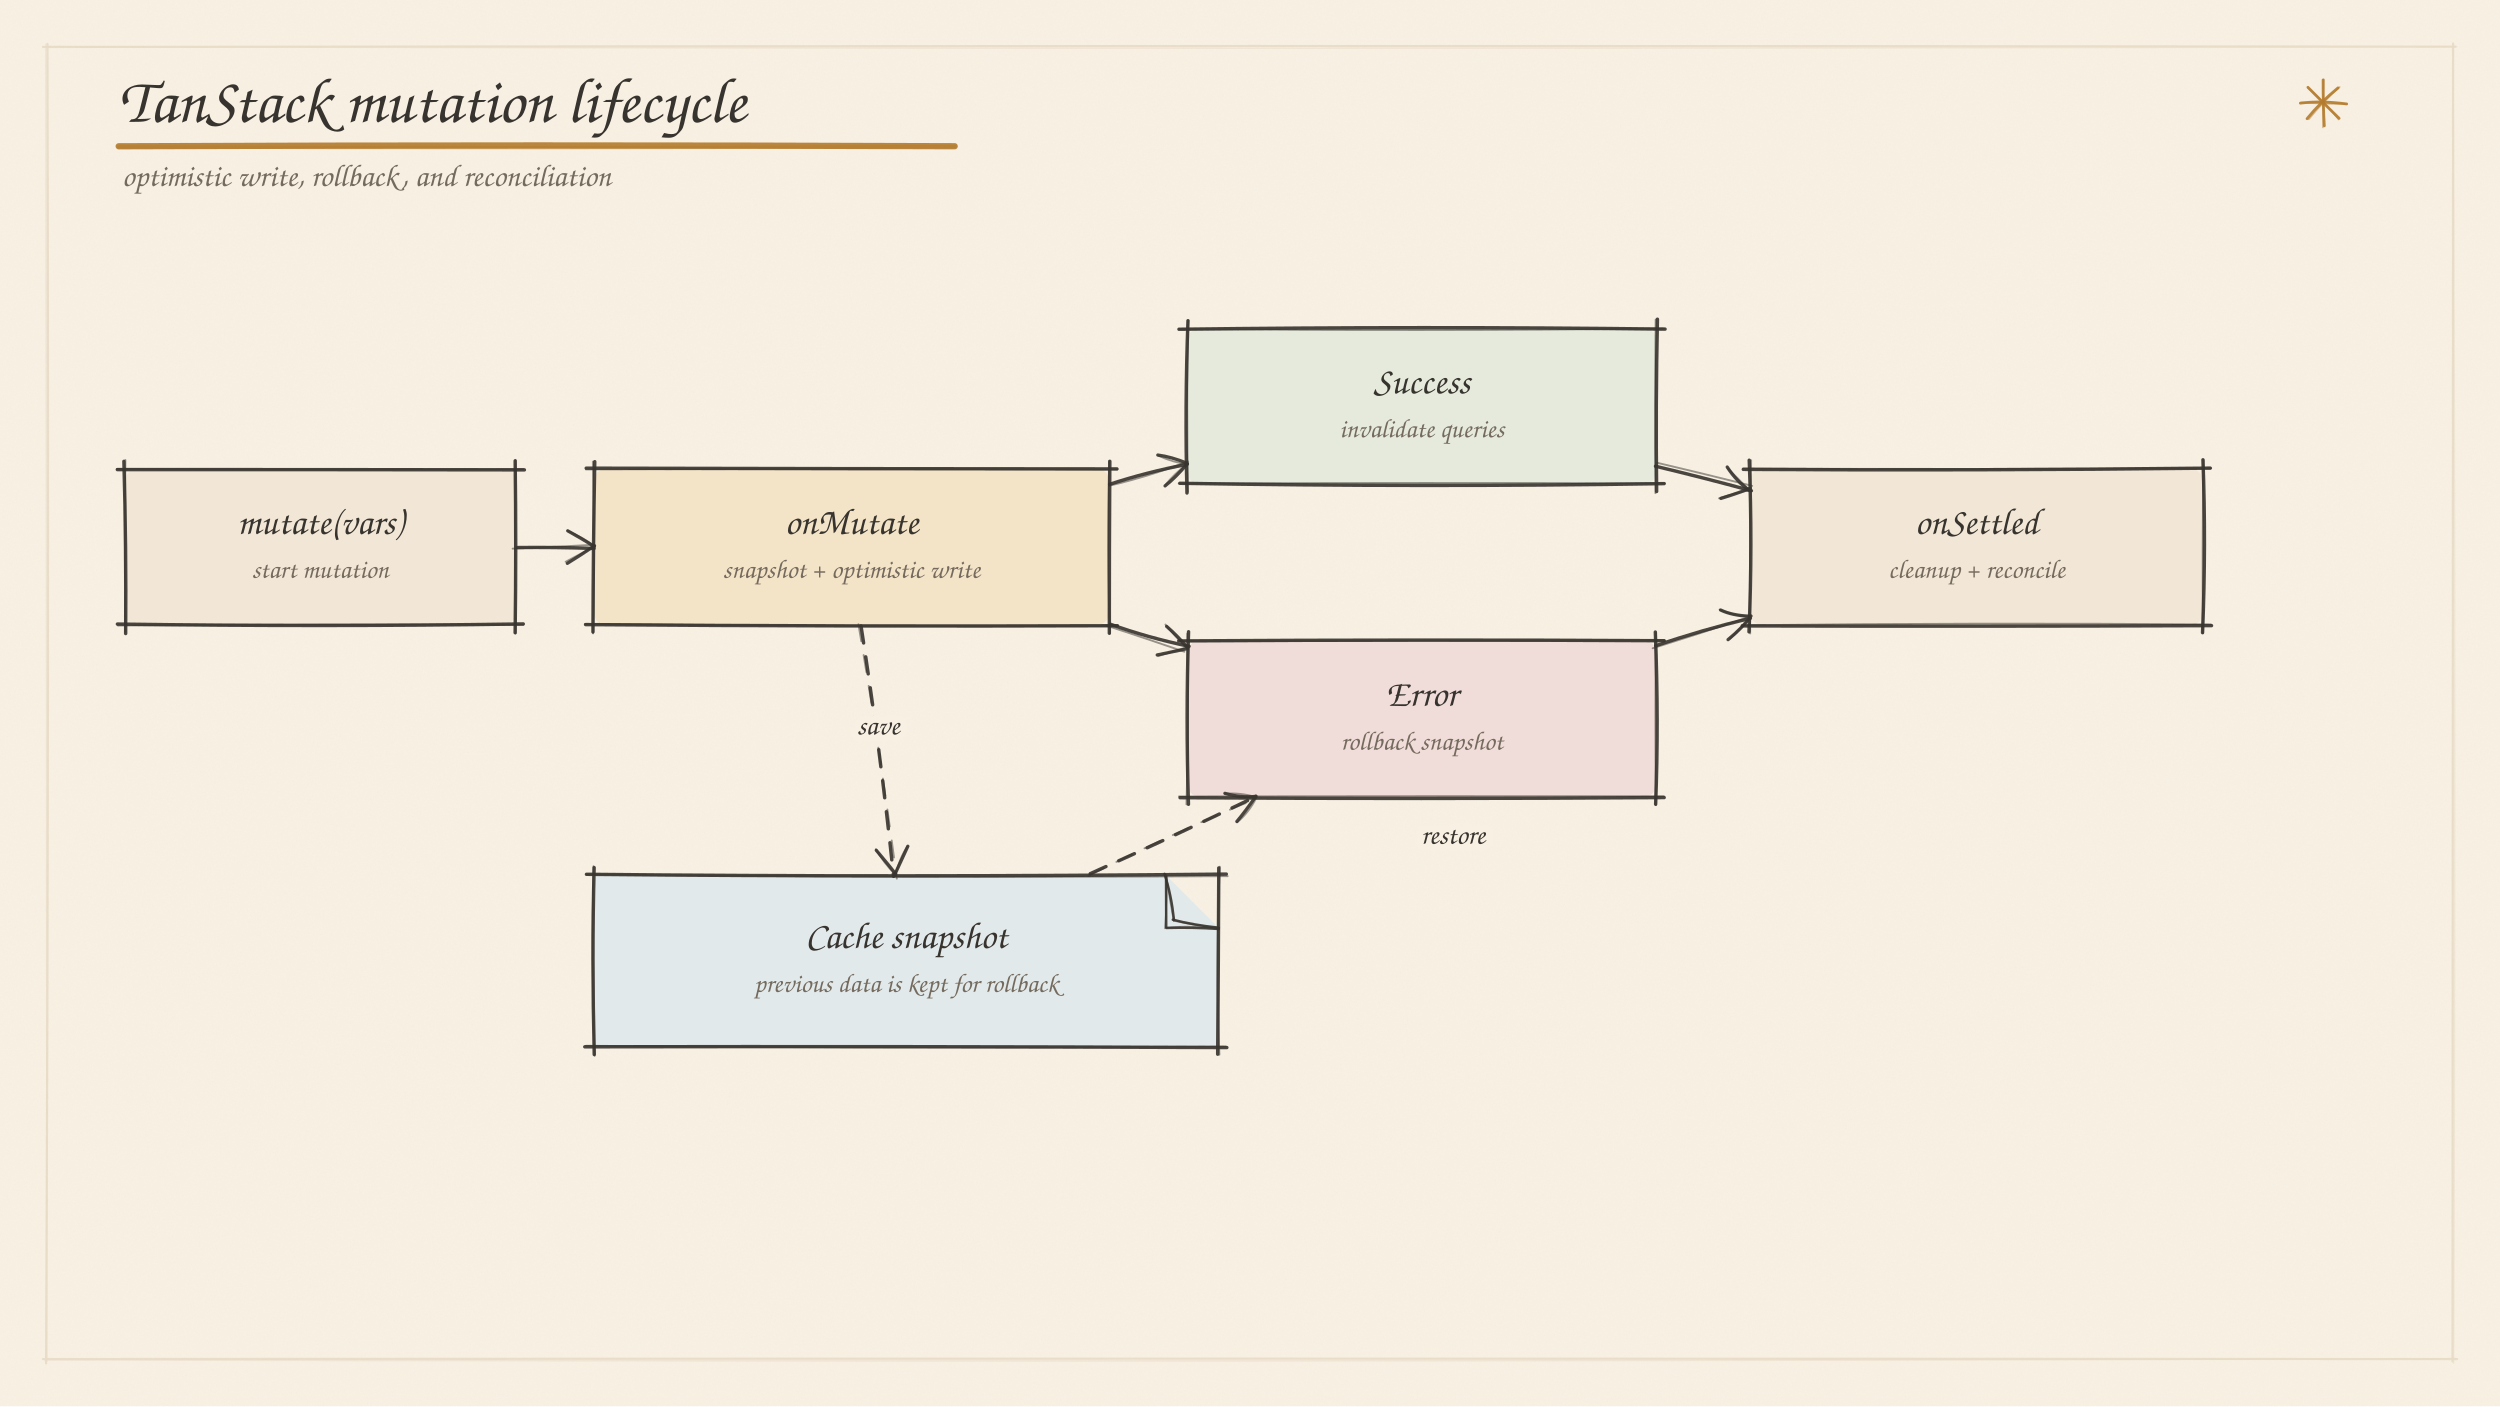
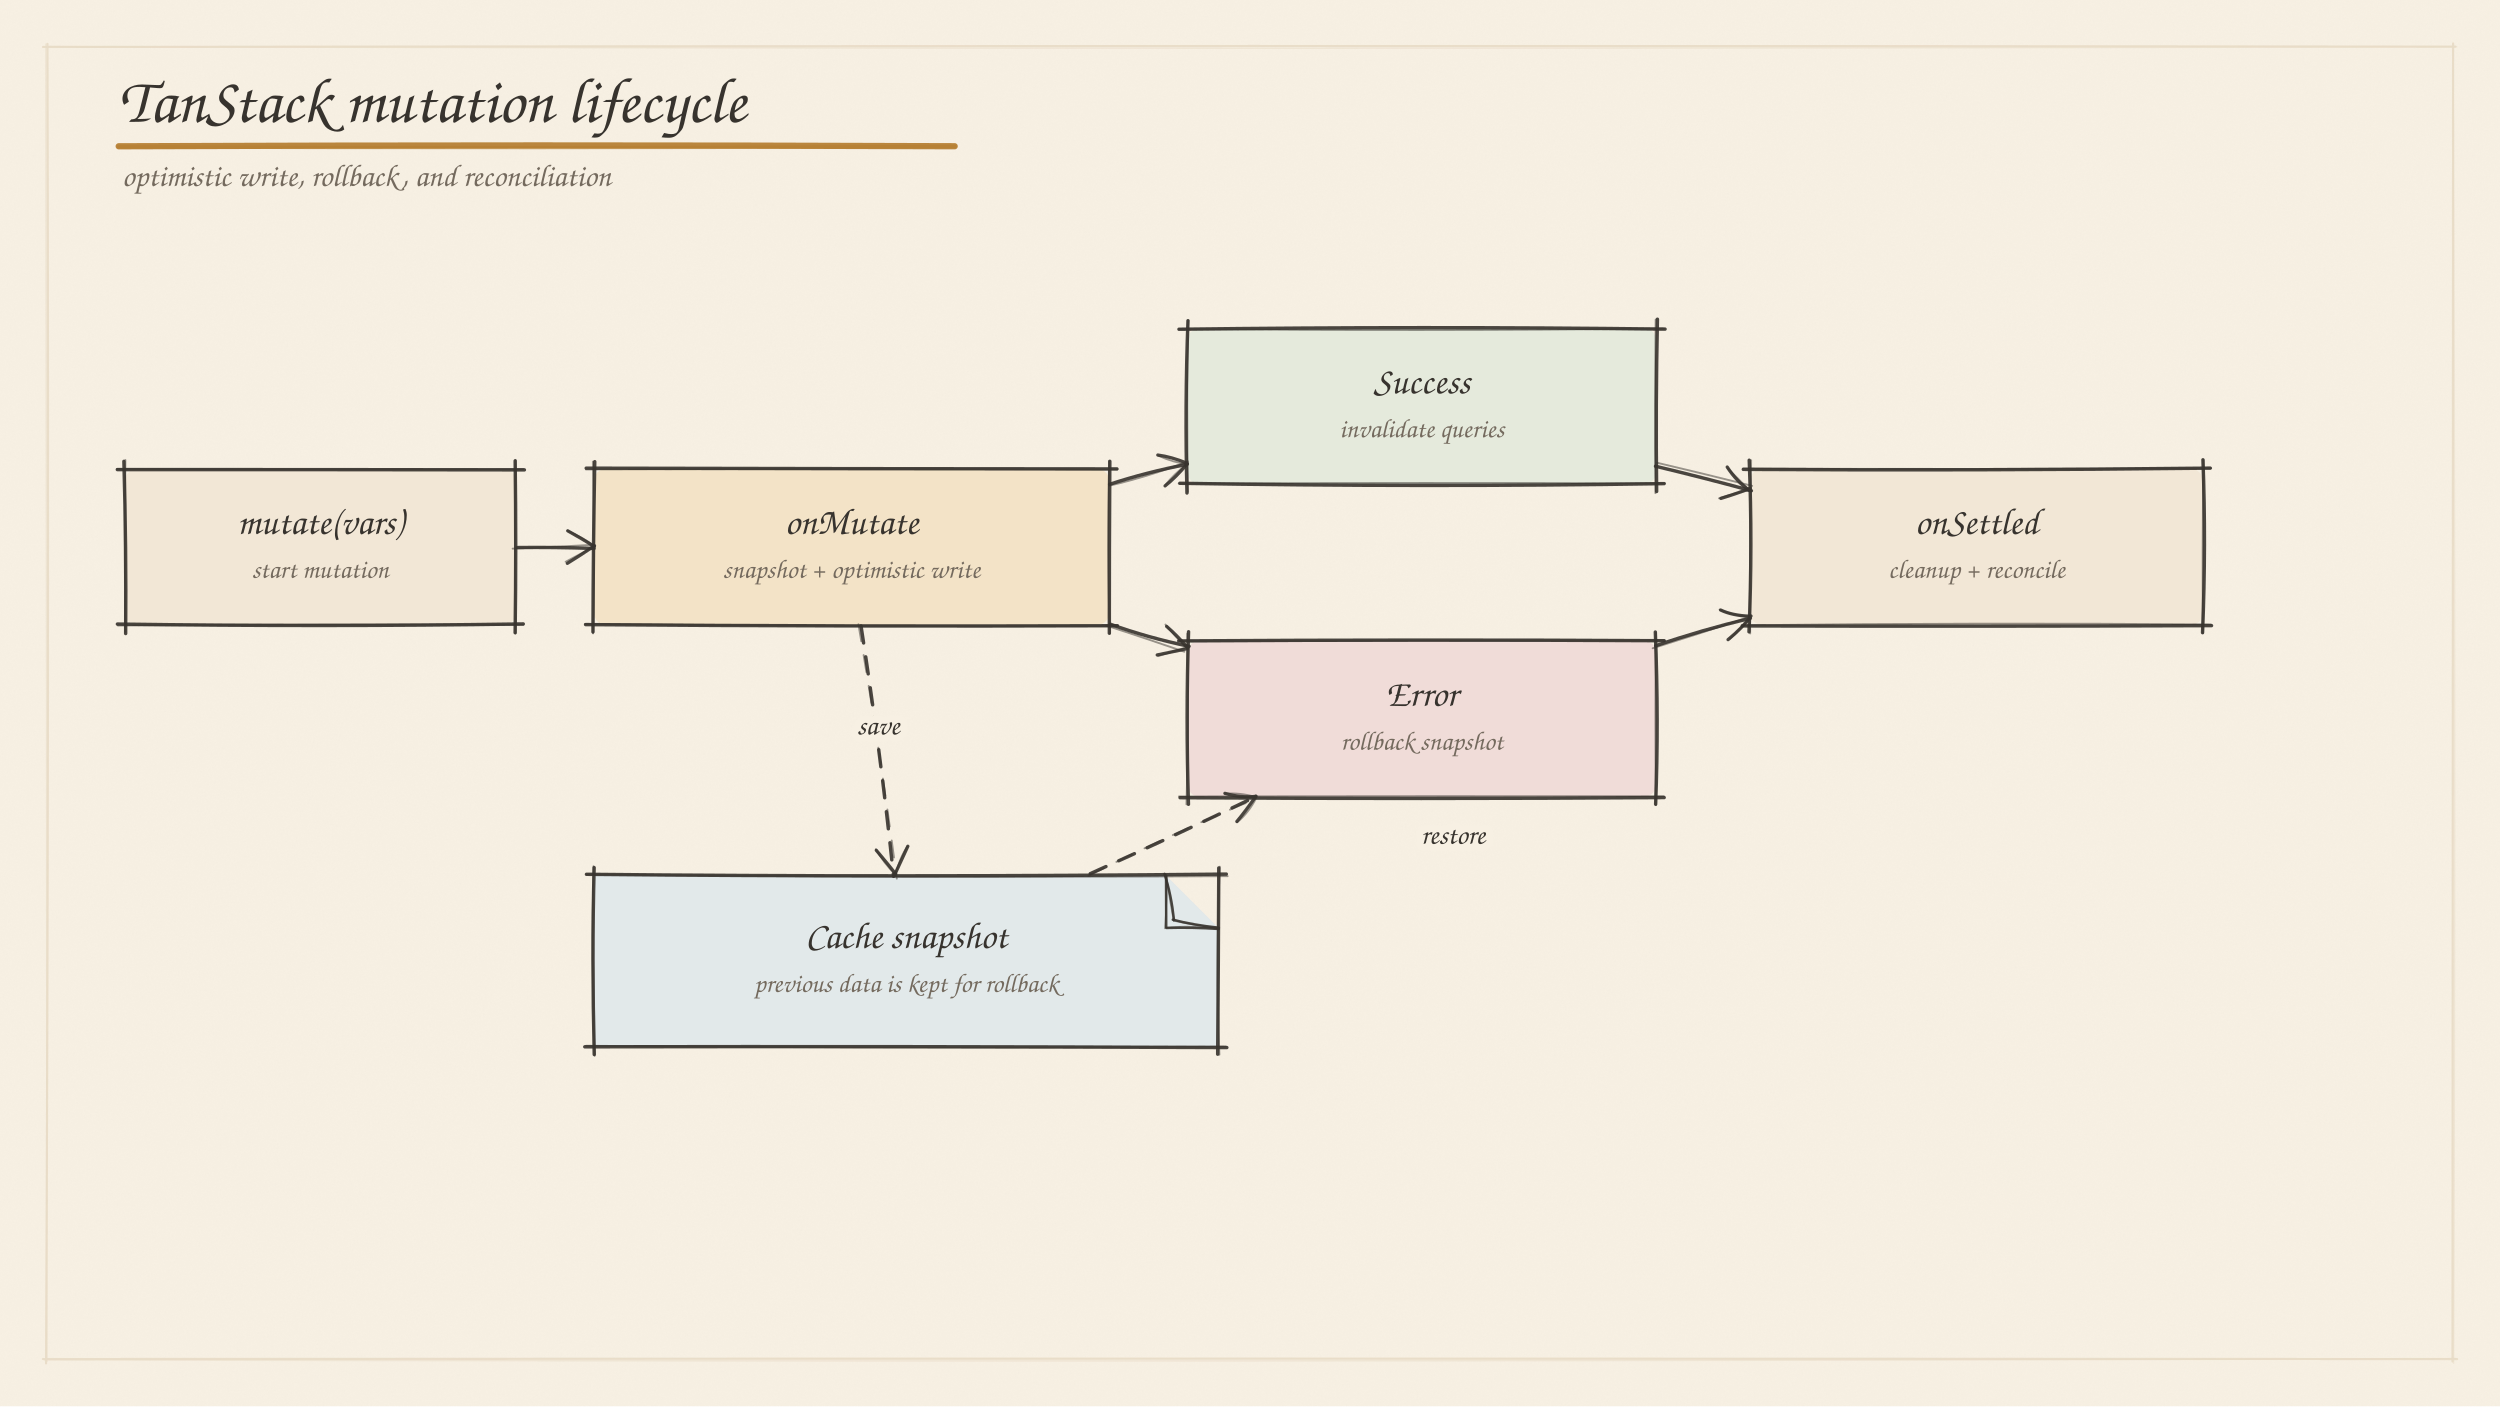
<svg xmlns="http://www.w3.org/2000/svg" width="1600" height="900" viewBox="0 0 1600 900" role="img" aria-label="Hand-drawn TanStack Query mutation lifecycle">
  <defs>
    <filter id="paperNoise" x="0" y="0" width="100%" height="100%">
      <feTurbulence type="fractalNoise" baseFrequency="0.82" numOctaves="2" seed="69" stitchTiles="stitch" />
      <feColorMatrix type="saturate" values="0" />
      <feComponentTransfer>
        <feFuncA type="table" tableValues="0 0.18" />
      </feComponentTransfer>
    </filter>
  </defs>
  <rect width="1600" height="900" fill="#f7f0e3" />
  <rect width="1600" height="900" fill="#000" filter="url(#paperNoise)" opacity="0.13" />
  <path d="M 27.53 30.08 Q 802.07 28.91 1571.37 29.85" fill="none" stroke="#e8dbc6" stroke-width="1.4" stroke-linecap="round" opacity="0.9" />
  <path d="M 27.67 29.81 Q 799.99 31.86 1572.32 29.91" fill="none" stroke="#e8dbc6" stroke-width="1" stroke-linecap="round" opacity="0.5" />
  <path d="M 1569.97 27.81 Q 1569.74 451.78 1569.61 871.38" fill="none" stroke="#e8dbc6" stroke-width="1.4" stroke-linecap="round" opacity="0.9" />
  <path d="M 1570 27.83 Q 1571.77 448.77 1570.28 872.42" fill="none" stroke="#e8dbc6" stroke-width="1" stroke-linecap="round" opacity="0.5" />
  <path d="M 1572.55 869.81 Q 802.02 869.28 27.51 869.78" fill="none" stroke="#e8dbc6" stroke-width="1.4" stroke-linecap="round" opacity="0.9" />
  <path d="M 1571.71 869.5 Q 800.09 871.99 28.62 870.33" fill="none" stroke="#e8dbc6" stroke-width="1" stroke-linecap="round" opacity="0.5" />
  <path d="M 29.47 872.57 Q 31.44 450.15 30.37 28.11" fill="none" stroke="#e8dbc6" stroke-width="1.4" stroke-linecap="round" opacity="0.9" />
  <path d="M 30.04 871.27 Q 29.96 451.01 29.33 28.26" fill="none" stroke="#e8dbc6" stroke-width="1" stroke-linecap="round" opacity="0.5" />
  <text x="76" y="78" text-anchor="start" font-family="'Segoe Print','Bradley Hand','Comic Sans MS',cursive" font-size="41" fill="#37332e" font-weight="600">TanStack mutation lifecycle</text>
  <text x="78" y="119" text-anchor="start" font-family="'Segoe Print','Bradley Hand','Comic Sans MS',cursive" font-size="20" fill="#746a5e">optimistic write, rollback, and reconciliation</text>
  <path d="M 75.97 93.62 Q 344.18 92.52 610.98 93.59" fill="none" stroke="#b47b2c" stroke-width="4" stroke-linecap="round" opacity="0.9" />
  <path d="M 75.91 93.98 Q 345.07 95.06 611.19 93.74" fill="none" stroke="#b47b2c" stroke-width="2.2" stroke-linecap="round" opacity="0.5" />
-   <path d="M 1472.24 66.02 Q 1485.27 64.34 1501.88 66.53" fill="none" stroke="#b47b2c" stroke-width="1.8" stroke-linecap="round" opacity="0.9" />
-   <path d="M 1472.69 65.58 Q 1486.72 66.66 1501.36 66.53" fill="none" stroke="#b47b2c" stroke-width="1" stroke-linecap="round" opacity="0.5" />
-   <path d="M 1486.8 51.18 Q 1486.75 67.75 1487.56 80.53" fill="none" stroke="#b47b2c" stroke-width="1.8" stroke-linecap="round" opacity="0.9" />
-   <path d="M 1487.24 50.74 Q 1486.82 67.15 1486.65 81.56" fill="none" stroke="#b47b2c" stroke-width="1" stroke-linecap="round" opacity="0.5" />
-   <path d="M 1477.08 55.87 Q 1487.58 66.57 1497.01 75.72" fill="none" stroke="#b47b2c" stroke-width="1.8" stroke-linecap="round" opacity="0.9" />
-   <path d="M 1477.12 56.37 Q 1488.9 66.41 1496.7 76.5" fill="none" stroke="#b47b2c" stroke-width="1" stroke-linecap="round" opacity="0.5" />
-   <path d="M 1496.33 56.25 Q 1485.07 65.42 1476.53 75.95" fill="none" stroke="#b47b2c" stroke-width="1.8" stroke-linecap="round" opacity="0.9" />
-   <path d="M 1497.44 55.65 Q 1487.03 64.85 1477.64 76.37" fill="none" stroke="#b47b2c" stroke-width="1" stroke-linecap="round" opacity="0.5" />
  <rect x="80" y="300" width="250" height="100" rx="8" fill="#f1e7d5" opacity="0.96" />
  <rect x="380" y="300" width="330" height="100" rx="8" fill="#f2e3c6" opacity="0.96" />
  <rect x="760" y="210" width="300" height="100" rx="8" fill="#e4eadc" opacity="0.96" />
  <rect x="760" y="410" width="300" height="100" rx="8" fill="#efdcd7" opacity="0.96" />
  <rect x="1120" y="300" width="290" height="100" rx="8" fill="#f1e7d5" opacity="0.96" />
  <path d="M 380 560 H 746 L 780 594 V 670 H 380 Z" fill="#e1e9ea" opacity="0.96" />
  <path d="M 330.96 350.44 Q 354.4 350.12 380.2 351.01" fill="none" stroke="#37332e" stroke-width="2.2" stroke-linecap="round" opacity="0.9" />
  <path d="M 328.09 351.13 Q 357.14 349.95 379.9 348.67" fill="none" stroke="#37332e" stroke-width="1.21" stroke-linecap="round" opacity="0.5" />
  <path d="M 363.11 360.54 Q 371.1 355.65 380.49 349.26" fill="none" stroke="#37332e" stroke-width="2.1" stroke-linecap="round" opacity="0.9" />
  <path d="M 361.97 359.53 Q 372.9 353.78 380.55 349.58" fill="none" stroke="#37332e" stroke-width="1.155" stroke-linecap="round" opacity="0.5" />
  <path d="M 363.37 339.74 Q 372.99 345.03 380.28 349.82" fill="none" stroke="#37332e" stroke-width="2.1" stroke-linecap="round" opacity="0.9" />
  <path d="M 363.1 339.54 Q 373.02 343.93 380.4 349.41" fill="none" stroke="#37332e" stroke-width="1.155" stroke-linecap="round" opacity="0.5" />
  <path d="M 710.15 309.95 Q 733.97 302.14 759.74 297.17" fill="none" stroke="#37332e" stroke-width="2.2" stroke-linecap="round" opacity="0.9" />
  <path d="M 709.83 310.88 Q 735.59 304.88 760.34 295.3" fill="none" stroke="#37332e" stroke-width="1.21" stroke-linecap="round" opacity="0.5" />
  <path d="M 745.65 310.97 Q 752.27 305.77 759.88 296.78" fill="none" stroke="#37332e" stroke-width="2.1" stroke-linecap="round" opacity="0.9" />
  <path d="M 746.04 310.08 Q 751.19 303.68 759.28 297.26" fill="none" stroke="#37332e" stroke-width="1.155" stroke-linecap="round" opacity="0.5" />
  <path d="M 741 291.22 Q 749.66 292.35 759.66 296.45" fill="none" stroke="#37332e" stroke-width="2.1" stroke-linecap="round" opacity="0.9" />
  <path d="M 741.49 291.76 Q 750.74 295.95 760.14 297.21" fill="none" stroke="#37332e" stroke-width="1.155" stroke-linecap="round" opacity="0.5" />
  <path d="M 710.63 399.5 Q 734.64 408.14 760.98 413.64" fill="none" stroke="#37332e" stroke-width="2.2" stroke-linecap="round" opacity="0.9" />
  <path d="M 707.95 400.33 Q 733.35 408.6 757.99 417.12" fill="none" stroke="#37332e" stroke-width="1.21" stroke-linecap="round" opacity="0.5" />
  <path d="M 740.62 419.16 Q 752.13 416.81 759.96 415.12" fill="none" stroke="#37332e" stroke-width="2.1" stroke-linecap="round" opacity="0.9" />
  <path d="M 741.22 419.96 Q 749.84 417.2 759.86 414.07" fill="none" stroke="#37332e" stroke-width="1.155" stroke-linecap="round" opacity="0.5" />
  <path d="M 746.65 400.91 Q 753.37 406.71 760.1 414.59" fill="none" stroke="#37332e" stroke-width="2.1" stroke-linecap="round" opacity="0.9" />
  <path d="M 745.87 399.67 Q 752.16 407.6 759.74 414.82" fill="none" stroke="#37332e" stroke-width="1.155" stroke-linecap="round" opacity="0.5" />
  <path d="M 1059.52 298.39 Q 1088.85 305.38 1120.89 314.08" fill="none" stroke="#37332e" stroke-width="2.2" stroke-linecap="round" opacity="0.9" />
  <path d="M 1060.51 296.16 Q 1092.12 303.61 1121.38 310.97" fill="none" stroke="#37332e" stroke-width="1.21" stroke-linecap="round" opacity="0.5" />
  <path d="M 1101.37 318.99 Q 1111.22 316.02 1120.11 312.53" fill="none" stroke="#37332e" stroke-width="2.1" stroke-linecap="round" opacity="0.9" />
  <path d="M 1100.14 318.93 Q 1111.53 314.9 1120.22 313.83" fill="none" stroke="#37332e" stroke-width="1.155" stroke-linecap="round" opacity="0.5" />
  <path d="M 1105.42 298.9 Q 1111.52 308.26 1119.54 313.79" fill="none" stroke="#37332e" stroke-width="2.1" stroke-linecap="round" opacity="0.9" />
  <path d="M 1105.75 299.78 Q 1112.45 306.34 1119.27 313.41" fill="none" stroke="#37332e" stroke-width="1.155" stroke-linecap="round" opacity="0.5" />
  <path d="M 1059.69 413.26 Q 1089.13 403.14 1120.22 395.69" fill="none" stroke="#37332e" stroke-width="2.2" stroke-linecap="round" opacity="0.9" />
  <path d="M 1057.7 414.89 Q 1090.83 404.52 1117.88 395.36" fill="none" stroke="#37332e" stroke-width="1.21" stroke-linecap="round" opacity="0.5" />
  <path d="M 1105.95 409.37 Q 1115.26 401.75 1120.63 394.23" fill="none" stroke="#37332e" stroke-width="2.1" stroke-linecap="round" opacity="0.9" />
  <path d="M 1107.1 408.87 Q 1112.06 404.21 1120.27 395.39" fill="none" stroke="#37332e" stroke-width="1.155" stroke-linecap="round" opacity="0.5" />
  <path d="M 1101.2 390.41 Q 1108.55 393.93 1119.78 394.38" fill="none" stroke="#37332e" stroke-width="2.1" stroke-linecap="round" opacity="0.9" />
  <path d="M 1100.48 390.16 Q 1109.56 394.09 1119.81 394.63" fill="none" stroke="#37332e" stroke-width="1.155" stroke-linecap="round" opacity="0.5" />
  <path d="M 551.05 400.62 Q 563.32 479.27 571.89 560.85" fill="none" stroke="#37332e" stroke-width="2.2" stroke-linecap="round" opacity="0.9" stroke-dasharray="11 9" />
  <path d="M 549.38 399.53 Q 563.32 480.96 573.95 562.33" fill="none" stroke="#37332e" stroke-width="1.21" stroke-linecap="round" opacity="0.5" stroke-dasharray="11 9" />
  <path d="M 560.82 544.18 Q 568.58 553.41 573.25 559.33" fill="none" stroke="#37332e" stroke-width="2.1" stroke-linecap="round" opacity="0.9" />
  <path d="M 560.52 543.48 Q 565.57 552.31 573.25 560.03" fill="none" stroke="#37332e" stroke-width="1.155" stroke-linecap="round" opacity="0.5" />
  <path d="M 581.02 541.6 Q 576.55 551.27 572.44 560.18" fill="none" stroke="#37332e" stroke-width="2.1" stroke-linecap="round" opacity="0.9" />
  <path d="M 580.7 541.71 Q 575.76 549.02 573.21 559.56" fill="none" stroke="#37332e" stroke-width="1.155" stroke-linecap="round" opacity="0.5" />
  <text x="562.17" y="470" text-anchor="middle" font-family="'Segoe Print','Bradley Hand','Comic Sans MS',cursive" font-size="18" fill="#37332e" stroke="#f7f0e3" stroke-width="9" stroke-linejoin="round" paint-order="stroke">save</text>
  <path d="M 697.78 559.13 Q 749.64 535.95 804.09 509.63" fill="none" stroke="#37332e" stroke-width="2.2" stroke-linecap="round" opacity="0.9" stroke-dasharray="11 9" />
  <path d="M 696.58 560.51 Q 751.58 532.7 805.57 510.46" fill="none" stroke="#37332e" stroke-width="1.21" stroke-linecap="round" opacity="0.5" stroke-dasharray="11 9" />
  <path d="M 791.59 525.75 Q 796.9 519.49 803.77 509.56" fill="none" stroke="#37332e" stroke-width="2.1" stroke-linecap="round" opacity="0.9" />
  <path d="M 791.78 526.33 Q 799.49 519.85 804.11 510.5" fill="none" stroke="#37332e" stroke-width="1.155" stroke-linecap="round" opacity="0.5" />
  <path d="M 783.94 507.74 Q 794.67 510.83 803.73 509.65" fill="none" stroke="#37332e" stroke-width="2.1" stroke-linecap="round" opacity="0.9" />
  <path d="M 784.01 507.97 Q 793.31 507.19 803.25 509.93" fill="none" stroke="#37332e" stroke-width="1.155" stroke-linecap="round" opacity="0.5" />
  <text x="930" y="540" text-anchor="middle" font-family="'Segoe Print','Bradley Hand','Comic Sans MS',cursive" font-size="18" fill="#37332e" stroke="#f7f0e3" stroke-width="9" stroke-linejoin="round" paint-order="stroke">restore</text>
  <path d="M 75.1 300.54 Q 206.47 300.5 335.61 300.72" fill="none" stroke="#37332e" stroke-width="2.2" stroke-linecap="round" opacity="0.9" />
  <path d="M 74.78 300.13 Q 204.07 300.71 334.94 300.18" fill="none" stroke="#37332e" stroke-width="1.21" stroke-linecap="round" opacity="0.5" />
  <path d="M 329.71 294.96 Q 330.42 351.1 329.69 404.92" fill="none" stroke="#37332e" stroke-width="2.2" stroke-linecap="round" opacity="0.9" />
  <path d="M 329.9 294.3 Q 329.36 351.12 329.93 405.47" fill="none" stroke="#37332e" stroke-width="1.21" stroke-linecap="round" opacity="0.5" />
  <path d="M 334.89 399.32 Q 206.8 401.26 75.14 399.4" fill="none" stroke="#37332e" stroke-width="2.2" stroke-linecap="round" opacity="0.9" />
  <path d="M 334.9 399.95 Q 205.66 399.3 75.45 400.36" fill="none" stroke="#37332e" stroke-width="1.21" stroke-linecap="round" opacity="0.5" />
  <path d="M 80.42 405.46 Q 80.86 350.03 79.3 295.27" fill="none" stroke="#37332e" stroke-width="2.2" stroke-linecap="round" opacity="0.9" />
  <path d="M 80.19 404.45 Q 79.58 350.18 80.26 294.4" fill="none" stroke="#37332e" stroke-width="1.21" stroke-linecap="round" opacity="0.5" />
  <text x="205" y="341.72" text-anchor="middle" font-family="'Segoe Print','Bradley Hand','Comic Sans MS',cursive" font-size="24" fill="#37332e">mutate(vars)</text>
  <text x="205" y="369.8" text-anchor="middle" font-family="'Segoe Print','Bradley Hand','Comic Sans MS',cursive" font-size="17" fill="#746a5e">start mutation</text>
  <path d="M 375.17 299.63 Q 546.12 300.02 714.84 300.1" fill="none" stroke="#37332e" stroke-width="2.2" stroke-linecap="round" opacity="0.9" />
  <path d="M 375 300.45 Q 545.76 299.85 715.09 300.43" fill="none" stroke="#37332e" stroke-width="1.21" stroke-linecap="round" opacity="0.5" />
  <path d="M 710.29 295.24 Q 709.93 352.09 709.97 405.26" fill="none" stroke="#37332e" stroke-width="2.2" stroke-linecap="round" opacity="0.9" />
  <path d="M 709.85 295.09 Q 708.43 349.46 710.24 405.59" fill="none" stroke="#37332e" stroke-width="1.21" stroke-linecap="round" opacity="0.5" />
  <path d="M 715.16 400.46 Q 543.5 401.06 374.78 399.74" fill="none" stroke="#37332e" stroke-width="2.2" stroke-linecap="round" opacity="0.9" />
  <path d="M 714.87 400.63 Q 545.05 401.1 374.3 399.37" fill="none" stroke="#37332e" stroke-width="1.21" stroke-linecap="round" opacity="0.5" />
  <path d="M 379.5 404.43 Q 379.63 351.54 380.64 295.47" fill="none" stroke="#37332e" stroke-width="2.2" stroke-linecap="round" opacity="0.9" />
  <path d="M 379.56 405.38 Q 380.79 350.04 379.43 295.46" fill="none" stroke="#37332e" stroke-width="1.21" stroke-linecap="round" opacity="0.5" />
  <text x="545" y="341.72" text-anchor="middle" font-family="'Segoe Print','Bradley Hand','Comic Sans MS',cursive" font-size="24" fill="#37332e">onMutate</text>
  <text x="545" y="369.8" text-anchor="middle" font-family="'Segoe Print','Bradley Hand','Comic Sans MS',cursive" font-size="17" fill="#746a5e">snapshot + optimistic write</text>
  <path d="M 754.54 210.72 Q 910.86 208.75 1065.63 210.63" fill="none" stroke="#37332e" stroke-width="2.2" stroke-linecap="round" opacity="0.9" />
  <path d="M 754.65 210.59 Q 909.83 211.98 1064.93 210.32" fill="none" stroke="#37332e" stroke-width="1.21" stroke-linecap="round" opacity="0.5" />
  <path d="M 1060.75 204.3 Q 1059.59 258.72 1060.25 314.54" fill="none" stroke="#37332e" stroke-width="2.2" stroke-linecap="round" opacity="0.9" />
  <path d="M 1059.61 204.56 Q 1059.14 259 1059.45 315.6" fill="none" stroke="#37332e" stroke-width="1.21" stroke-linecap="round" opacity="0.5" />
  <path d="M 1065.04 309.52 Q 911.35 311.93 755.12 309.3" fill="none" stroke="#37332e" stroke-width="2.2" stroke-linecap="round" opacity="0.9" />
  <path d="M 1065.52 309.35 Q 911.85 308.8 754.36 309.47" fill="none" stroke="#37332e" stroke-width="1.21" stroke-linecap="round" opacity="0.5" />
  <path d="M 759.66 315.52 Q 758.25 259.31 760.31 205.25" fill="none" stroke="#37332e" stroke-width="2.2" stroke-linecap="round" opacity="0.9" />
  <path d="M 760.34 314.73 Q 759.36 260.71 760.31 205.18" fill="none" stroke="#37332e" stroke-width="1.21" stroke-linecap="round" opacity="0.5" />
  <text x="910" y="251.72" text-anchor="middle" font-family="'Segoe Print','Bradley Hand','Comic Sans MS',cursive" font-size="24" fill="#37332e">Success</text>
  <text x="910" y="279.8" text-anchor="middle" font-family="'Segoe Print','Bradley Hand','Comic Sans MS',cursive" font-size="17" fill="#746a5e">invalidate queries</text>
  <path d="M 754.39 410.19 Q 911.73 409.19 1065.04 410.06" fill="none" stroke="#37332e" stroke-width="2.2" stroke-linecap="round" opacity="0.9" />
  <path d="M 755.01 410.3 Q 910.52 409.92 1065.47 409.92" fill="none" stroke="#37332e" stroke-width="1.21" stroke-linecap="round" opacity="0.5" />
  <path d="M 1059.41 404.5 Q 1061.63 461.53 1059.61 514.7" fill="none" stroke="#37332e" stroke-width="2.2" stroke-linecap="round" opacity="0.9" />
  <path d="M 1059.73 404.96 Q 1059.26 459.46 1059.74 515.31" fill="none" stroke="#37332e" stroke-width="1.21" stroke-linecap="round" opacity="0.5" />
  <path d="M 1065.07 510.44 Q 909.35 511.53 755.25 510.53" fill="none" stroke="#37332e" stroke-width="2.2" stroke-linecap="round" opacity="0.9" />
  <path d="M 1064.81 509.57 Q 911.2 509.47 754.58 509.7" fill="none" stroke="#37332e" stroke-width="1.21" stroke-linecap="round" opacity="0.5" />
  <path d="M 760.61 514.74 Q 758.89 458.74 760.68 404.32" fill="none" stroke="#37332e" stroke-width="2.2" stroke-linecap="round" opacity="0.9" />
  <path d="M 759.33 514.79 Q 761.08 458.81 759.88 405.51" fill="none" stroke="#37332e" stroke-width="1.21" stroke-linecap="round" opacity="0.5" />
  <text x="910" y="451.72" text-anchor="middle" font-family="'Segoe Print','Bradley Hand','Comic Sans MS',cursive" font-size="24" fill="#37332e">Error</text>
  <text x="910" y="479.8" text-anchor="middle" font-family="'Segoe Print','Bradley Hand','Comic Sans MS',cursive" font-size="17" fill="#746a5e">rollback snapshot</text>
  <path d="M 1115.72 300.4 Q 1264.21 301.31 1414.54 299.6" fill="none" stroke="#37332e" stroke-width="2.2" stroke-linecap="round" opacity="0.9" />
  <path d="M 1115.55 299.85 Q 1262.96 300.48 1415.13 299.68" fill="none" stroke="#37332e" stroke-width="1.21" stroke-linecap="round" opacity="0.5" />
  <path d="M 1409.89 294.27 Q 1411.93 348.35 1409.63 404.9" fill="none" stroke="#37332e" stroke-width="2.2" stroke-linecap="round" opacity="0.9" />
  <path d="M 1410.22 294.4 Q 1409.38 350.78 1409.89 405.29" fill="none" stroke="#37332e" stroke-width="1.21" stroke-linecap="round" opacity="0.5" />
  <path d="M 1415.37 400.4 Q 1266.8 401.01 1115.14 400.58" fill="none" stroke="#37332e" stroke-width="2.2" stroke-linecap="round" opacity="0.9" />
  <path d="M 1414.92 399.61 Q 1265.44 398.41 1114.62 400.19" fill="none" stroke="#37332e" stroke-width="1.21" stroke-linecap="round" opacity="0.5" />
  <path d="M 1119.36 404.36 Q 1121.68 348.17 1119.5 294.54" fill="none" stroke="#37332e" stroke-width="2.2" stroke-linecap="round" opacity="0.9" />
  <path d="M 1120.12 405.42 Q 1119.59 351.55 1120.74 294.6" fill="none" stroke="#37332e" stroke-width="1.21" stroke-linecap="round" opacity="0.5" />
  <text x="1265" y="341.72" text-anchor="middle" font-family="'Segoe Print','Bradley Hand','Comic Sans MS',cursive" font-size="24" fill="#37332e">onSettled</text>
  <text x="1265" y="369.8" text-anchor="middle" font-family="'Segoe Print','Bradley Hand','Comic Sans MS',cursive" font-size="17" fill="#746a5e">cleanup + reconcile</text>
  <path d="M 375.34 559.55 Q 578.17 561.59 784.83 559.42" fill="none" stroke="#37332e" stroke-width="2.2" stroke-linecap="round" opacity="0.9" />
  <path d="M 375.26 559.58 Q 579.75 561.94 785.69 560.75" fill="none" stroke="#37332e" stroke-width="1.21" stroke-linecap="round" opacity="0.5" />
  <path d="M 780.01 555.5 Q 779.79 615.08 779.31 674.68" fill="none" stroke="#37332e" stroke-width="2.2" stroke-linecap="round" opacity="0.9" />
  <path d="M 780.67 554.67 Q 778 614.28 780.42 675" fill="none" stroke="#37332e" stroke-width="1.21" stroke-linecap="round" opacity="0.5" />
  <path d="M 785.17 670.44 Q 579.71 669.54 374.26 669.96" fill="none" stroke="#37332e" stroke-width="2.2" stroke-linecap="round" opacity="0.9" />
  <path d="M 784.56 669.75 Q 580.35 671.17 375.1 669.27" fill="none" stroke="#37332e" stroke-width="1.21" stroke-linecap="round" opacity="0.5" />
  <path d="M 380.31 674.86 Q 378.75 613.11 380.25 555.3" fill="none" stroke="#37332e" stroke-width="2.2" stroke-linecap="round" opacity="0.9" />
  <path d="M 380.58 675.7 Q 378.44 615.88 379.86 554.37" fill="none" stroke="#37332e" stroke-width="1.21" stroke-linecap="round" opacity="0.5" />
  <path d="M 745.29 559.29 Q 749.66 572.64 751.32 588.47" fill="none" stroke="#37332e" stroke-width="1.6" stroke-linecap="round" opacity="0.9" />
  <path d="M 746.34 560.14 Q 748.57 575.96 751.14 589.47" fill="none" stroke="#37332e" stroke-width="1" stroke-linecap="round" opacity="0.5" />
  <path d="M 750.59 588.59 Q 763.72 592.03 779.85 593.7" fill="none" stroke="#37332e" stroke-width="1.6" stroke-linecap="round" opacity="0.9" />
  <path d="M 751.2 589.34 Q 766.42 592.77 780.44 593.85" fill="none" stroke="#37332e" stroke-width="1" stroke-linecap="round" opacity="0.5" />
  <path d="M 746.27 560.36 Q 746.4 575.61 746.37 593.36" fill="none" stroke="#37332e" stroke-width="1.6" stroke-linecap="round" opacity="0.9" />
  <path d="M 746.74 560.55 Q 746.91 575.66 745.56 594.19" fill="none" stroke="#37332e" stroke-width="1" stroke-linecap="round" opacity="0.5" />
  <path d="M 746.48 593.89 Q 763.25 593.42 780.01 594.54" fill="none" stroke="#37332e" stroke-width="1.6" stroke-linecap="round" opacity="0.9" />
  <path d="M 746.73 593.72 Q 761.84 591.98 779.86 594.53" fill="none" stroke="#37332e" stroke-width="1" stroke-linecap="round" opacity="0.5" />
  <text x="580" y="606.72" text-anchor="middle" font-family="'Segoe Print','Bradley Hand','Comic Sans MS',cursive" font-size="24" fill="#37332e">Cache snapshot</text>
  <text x="580" y="634.8" text-anchor="middle" font-family="'Segoe Print','Bradley Hand','Comic Sans MS',cursive" font-size="17" fill="#746a5e">previous data is kept for rollback</text>
</svg>
